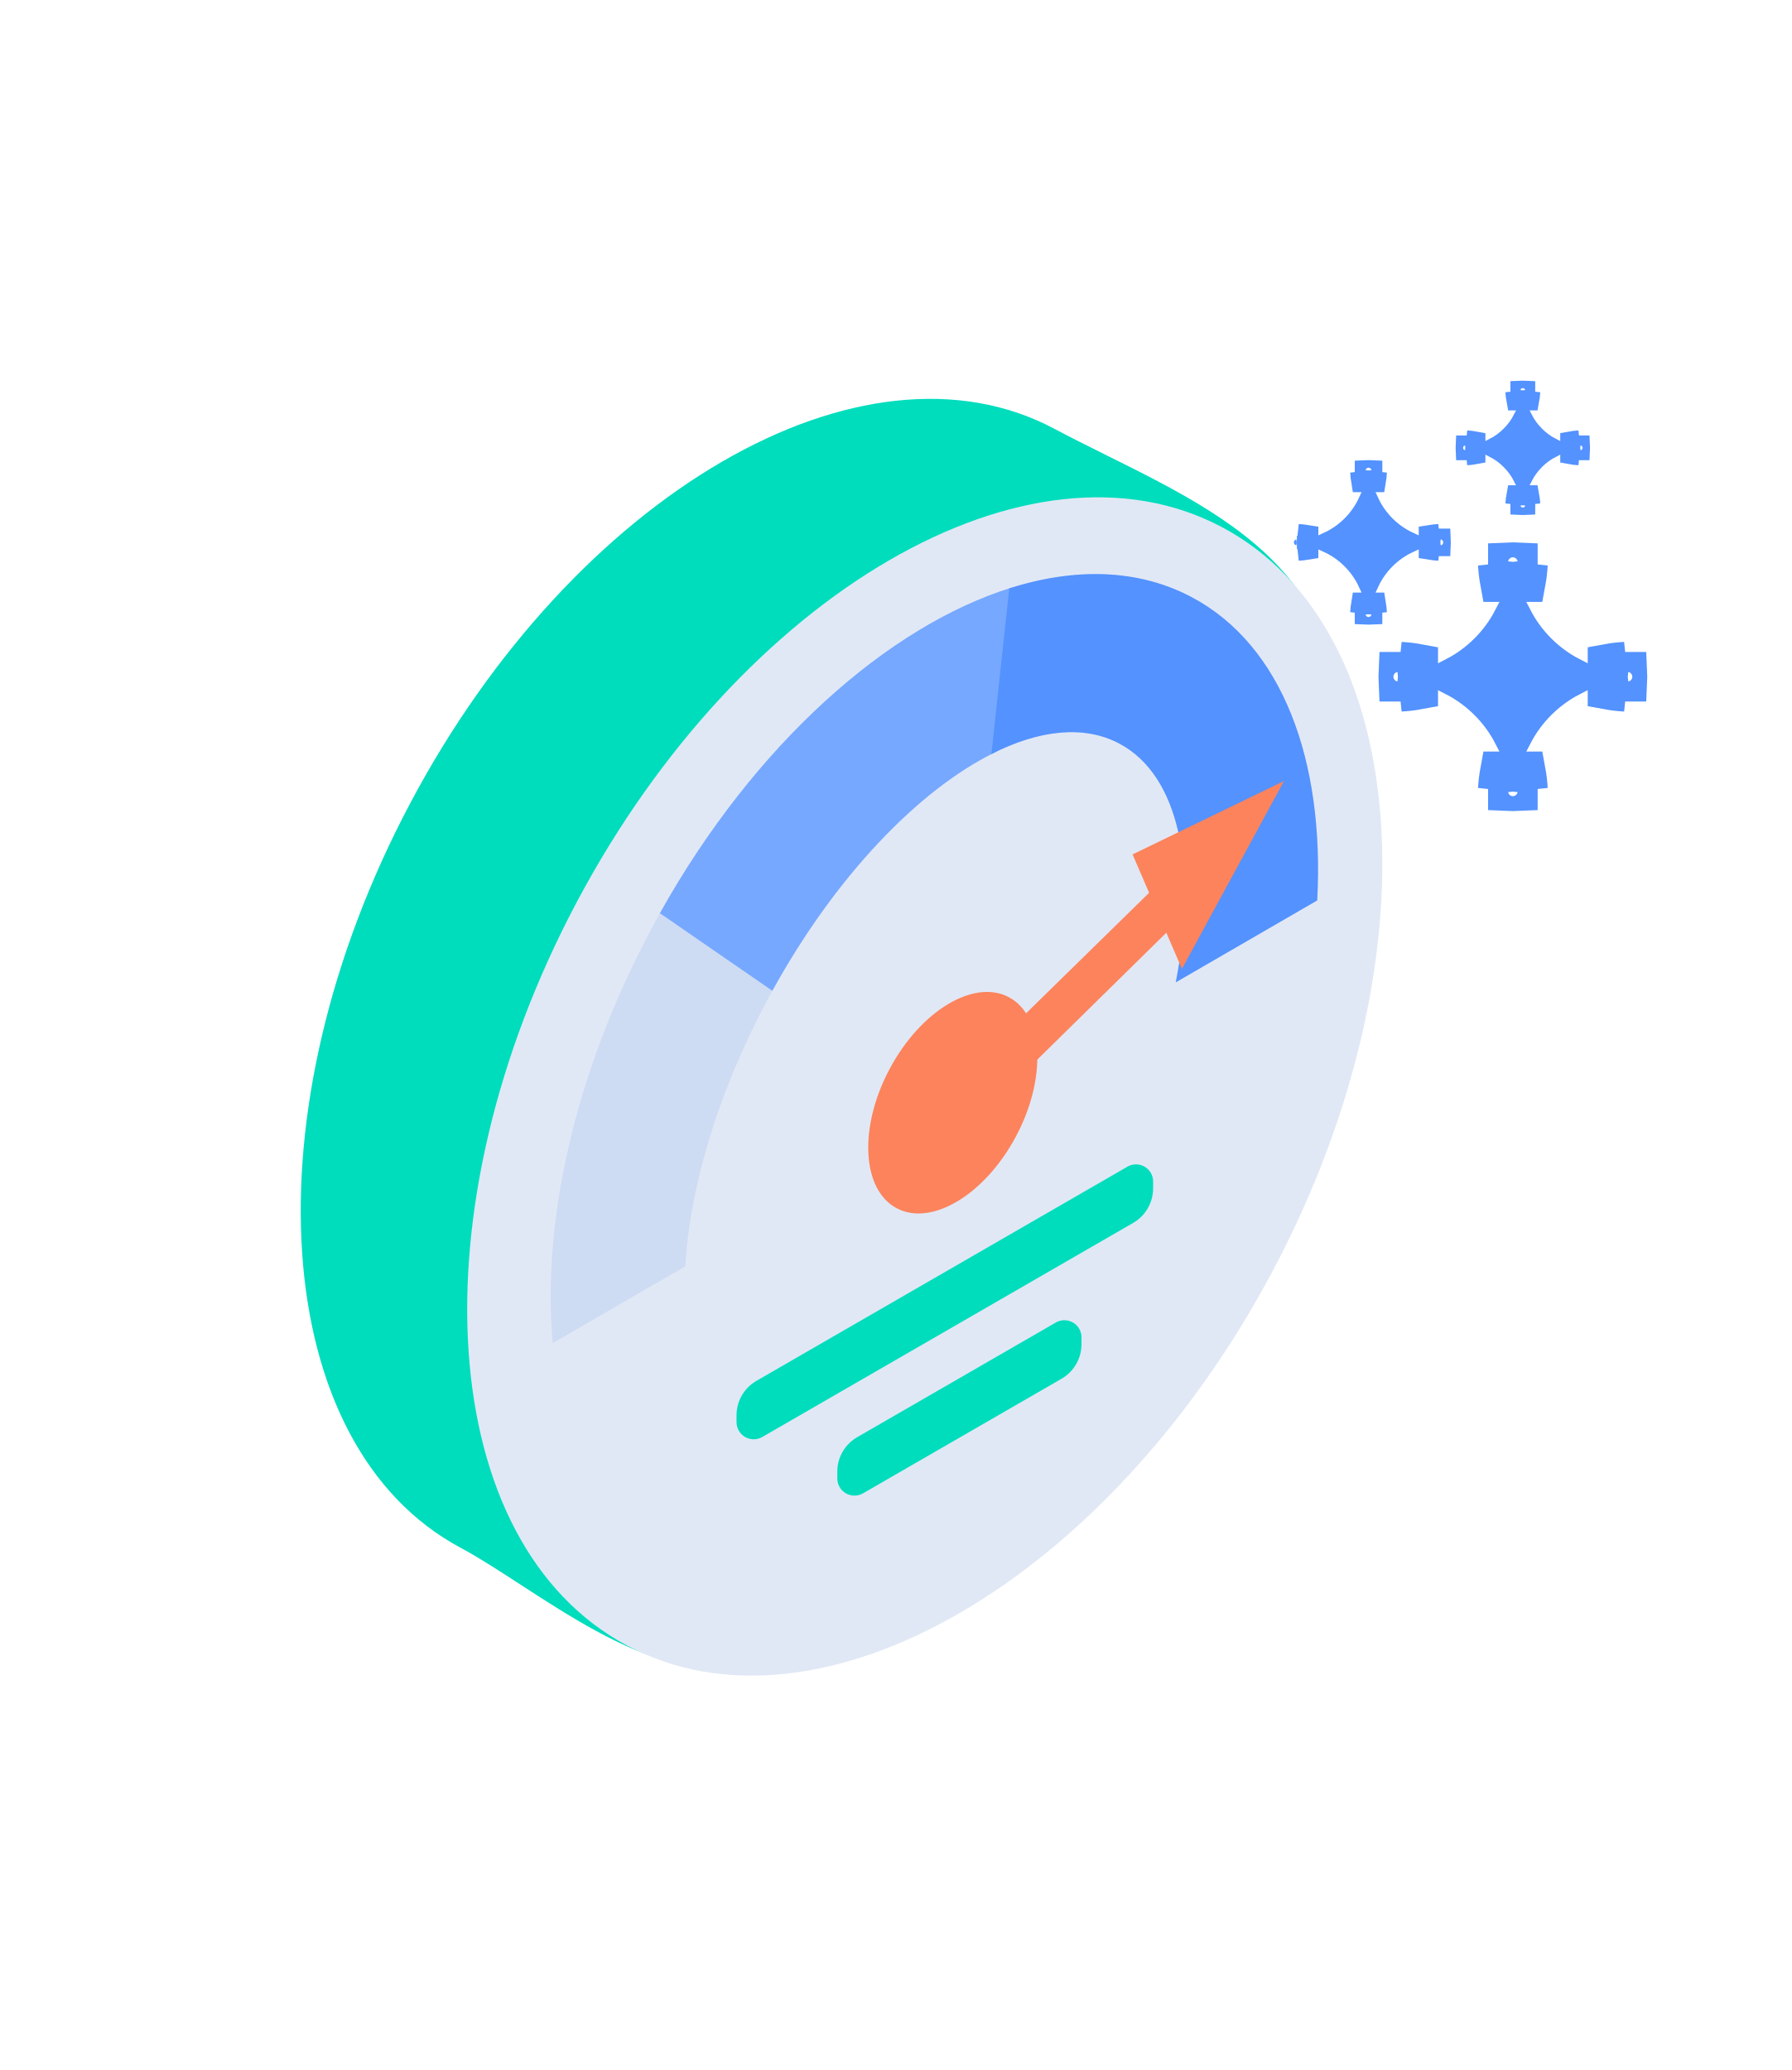
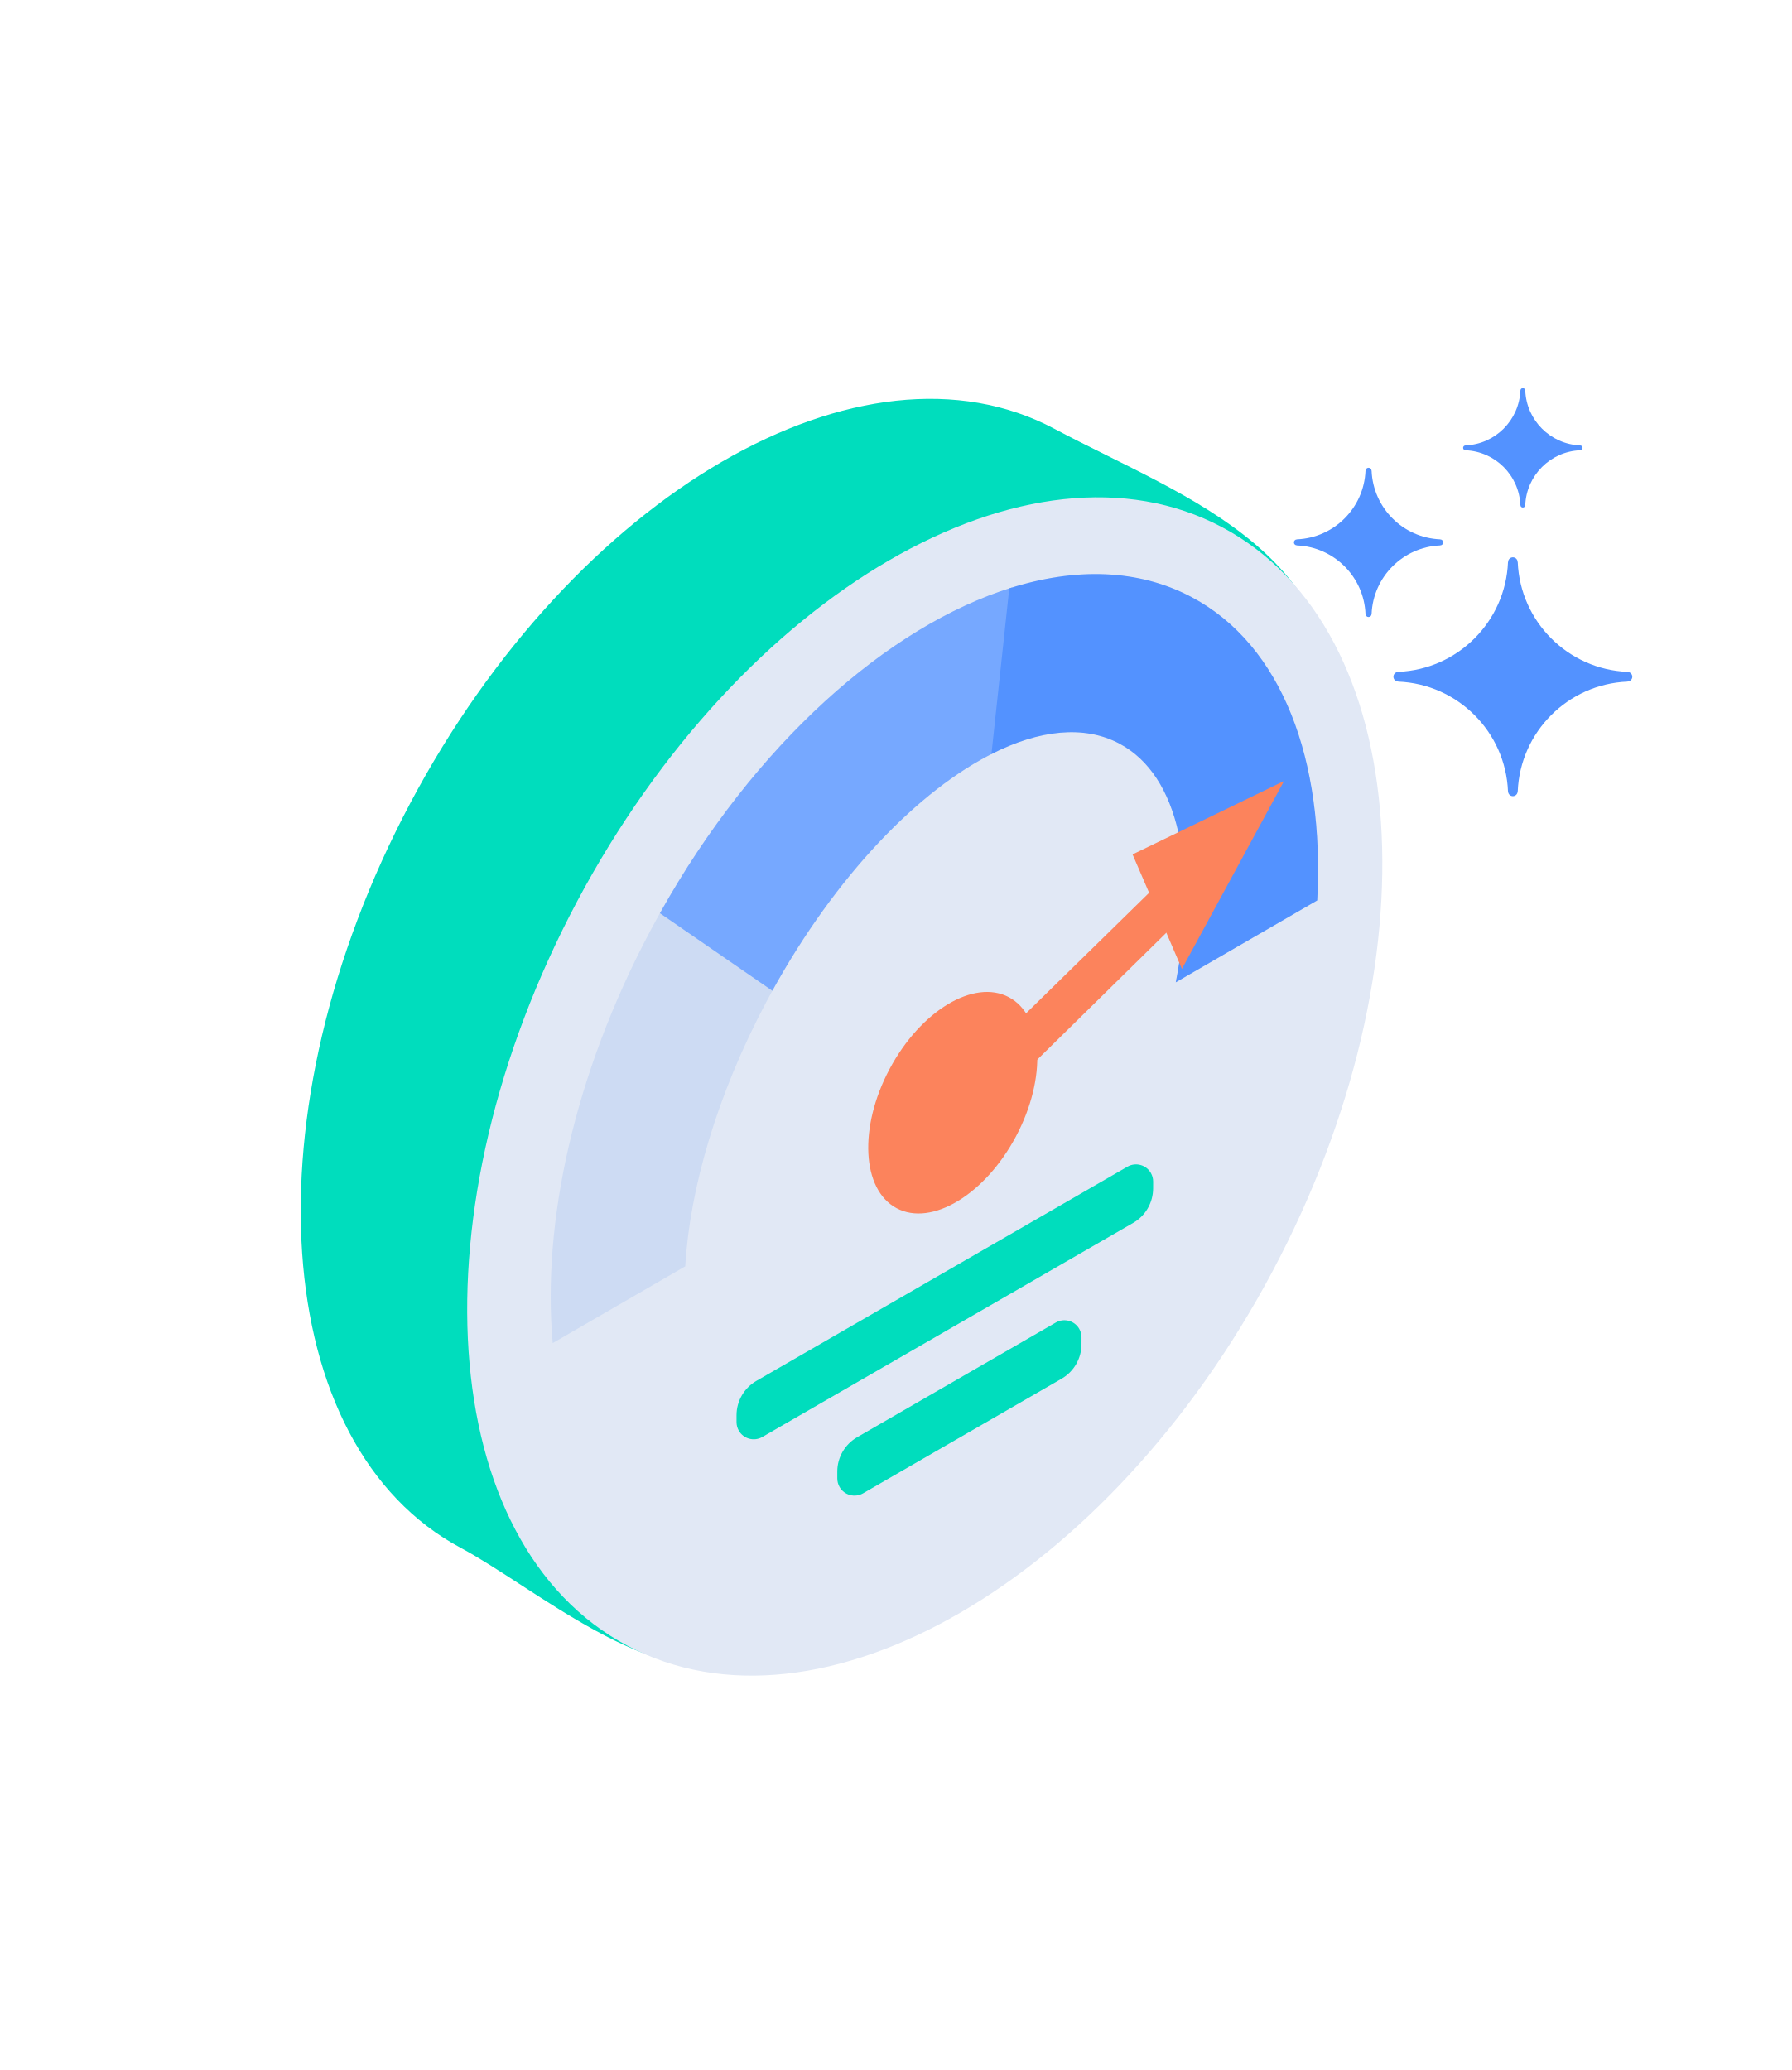
<svg xmlns="http://www.w3.org/2000/svg" width="180px" height="208px" viewBox="0 0 180 208" version="1.1">
  <g id="Page-1-Copy" stroke="none" stroke-width="1" fill="none" fill-rule="evenodd">
    <g id="Artboard-Copy-15" transform="translate(-165, -2538)">
      <rect fill="#FFFFFF" x="0" y="0" width="1650" height="5361" />
      <g id="Group-41" transform="translate(165, 1758)">
        <g id="Group-37" transform="translate(0, 260)">
          <g id="Group-36" />
          <g id="Group-34" transform="translate(10, 538)">
            <g id="Group-31" transform="translate(0, 6)">
              <g id="Group-20">
                <g id="Group-30">
                  <path d="M67.58,139.341 C89.434,139.317 107.18,110.804 107.217,75.655 C107.255,40.506 89.569,12.031 67.715,12.054 C52.719,12.07 34.246,8.616 27.513,28.401 C24.434,37.448 28.089,64.71 28.077,75.74 C28.054,97.588 26.814,124.628 37.23,136.078 C43.572,143.048 59.31,139.349 67.58,139.341 Z" id="Oval" fill="#00DDBD" transform="translate(66.7482, 76.08063) scale(-1, 1) rotate(-28) translate(-66.7482, -76.08063) " />
                  <ellipse id="Oval-Copy-6" fill="#E1E8F5" transform="translate(82.91197, 85.17235) scale(-1, 1) rotate(-28) translate(-82.91197, -85.17235) " cx="82.912" cy="85.172" rx="39.57" ry="63.643" />
                  <path d="M70.983,117.856 L66.595,120.39 C65.767,120.868 64.71,120.589 64.232,119.761 C64.08,119.498 64,119.199 64,118.895 L64,118.205 C64,116.776 64.767,115.463 66.005,114.749 L68.393,113.37 L103.275,93.231 C104.099,92.756 105.152,93.038 105.627,93.861 C105.779,94.124 105.858,94.422 105.858,94.725 L105.856,95.411 C105.853,96.837 105.096,98.161 103.861,98.874 L70.983,117.856 Z" id="Path" fill="#00DDBD" />
                  <path d="M78.517,119.03 L96.079,108.891 C96.903,108.416 97.955,108.698 98.431,109.521 C98.582,109.784 98.662,110.082 98.661,110.386 L98.66,111.071 C98.657,112.497 97.9,113.821 96.665,114.534 L81.107,123.516 L76.719,126.05 C75.891,126.528 74.835,126.249 74.357,125.421 C74.204,125.158 74.124,124.859 74.124,124.555 L74.124,123.866 C74.124,122.436 74.891,121.123 76.129,120.409 L78.517,119.03 Z" id="Path" fill="#00DDBD" />
                  <ellipse id="Oval-Copy-9" fill="#FC835C" transform="translate(85.72548, 86.8034) scale(-1, 1) rotate(-28) translate(-85.72548, -86.8034) " cx="85.725" cy="86.803" rx="7.195" ry="12.008" />
                  <path d="M45.533,110.956 C44.449,98.919 47.66,84.008 55.308,69.588 C69.601,42.637 93.979,27.607 109.758,36.018 C118.838,40.859 123.092,52.408 122.342,66.478 L108.131,74.708 C110.341,63.287 108.505,53.941 102.473,50.725 C93.123,45.741 77.23,57.374 66.976,76.708 C62.032,86.03 59.302,95.44 58.848,103.245 L45.533,110.956 Z" id="Combined-Shape" fill="#CDDBF3" />
                  <path d="M56.302,67.762 C65.769,50.81 79.218,38.881 91.703,35.025 L89.925,51.614 C82.313,55.356 73.961,64.002 67.6,75.555 L56.302,67.762 Z" id="Combined-Shape" fill="#76A8FF" />
                  <path d="M91.403,35.12 C98.026,33.008 104.39,33.157 109.758,36.018 C118.838,40.859 123.092,52.408 122.342,66.478 L108.131,74.708 C110.341,63.287 108.505,53.941 102.473,50.725 C98.911,48.826 94.4,49.339 89.612,51.77 L91.403,35.12 Z" id="Combined-Shape" fill="#5392FF" />
                </g>
                <polygon id="Path-66" fill="#FC835C" points="90.059 80.789 108.095 63.123 108.095 68.827 89.052 87.553" />
                <polygon id="Path-124" fill="#FC835C" points="103.79 61.854 108.75 73.359 119.008 54.479" />
              </g>
-               <path d="M121.378,29.836 L121.378,31.164 C121.068,31.216 120.752,31.25 120.432,31.267 C120.799,31.204 121.078,30.885 121.078,30.5 C121.078,30.115 120.799,29.796 120.432,29.733 C120.752,29.75 121.068,29.784 121.378,29.836 Z M123.508,30.5 C125.261,31.321 126.679,32.739 127.5,34.492 C128.321,32.739 129.739,31.321 131.492,30.5 C129.739,29.679 128.321,28.261 127.5,26.508 C126.679,28.261 125.261,29.679 123.508,30.5 Z M128.164,36.622 C128.216,36.932 128.25,37.248 128.267,37.568 C128.204,37.201 127.885,36.922 127.5,36.922 C127.115,36.922 126.796,37.201 126.733,37.568 C126.75,37.248 126.784,36.932 126.836,36.622 L127.806,36.622 L127.806,37.675 L127.5,37.687 L127.194,37.675 L127.194,36.622 L128.164,36.622 Z M133.622,29.836 C133.932,29.784 134.248,29.75 134.568,29.733 C134.201,29.796 133.922,30.115 133.922,30.5 C133.922,30.885 134.201,31.204 134.568,31.267 C134.248,31.25 133.932,31.216 133.622,31.164 L133.622,29.836 Z M134.675,30.194 L134.687,30.5 L134.675,30.806 L133.622,30.806 L133.622,30.194 L134.675,30.194 Z M126.836,24.378 C126.784,24.068 126.75,23.752 126.733,23.432 C126.796,23.799 127.115,24.078 127.5,24.078 C127.885,24.078 128.204,23.799 128.267,23.432 C128.25,23.752 128.216,24.068 128.164,24.378 L127.194,24.378 L127.194,23.325 L127.5,23.313 L127.806,23.325 L127.806,24.378 L126.836,24.378 Z" id="Combined-Shape-Copy-15" stroke="#5392FF" stroke-width="2.156" fill="#5392FF" />
-               <path d="M132.48,43.51 L132.48,44.49 L130.52,44.49 L130.5,44 L130.52,43.51 L132.48,43.51 Z M132.48,42.707 L132.48,45.293 C131.905,45.399 131.318,45.47 130.72,45.501 C131.446,45.386 132,44.758 132,44 C132,43.242 131.446,42.614 130.72,42.499 C131.318,42.53 131.905,42.601 132.48,42.707 Z M136.234,44 C138.698,45.283 140.717,47.302 142,49.766 C143.283,47.302 145.302,45.283 147.766,44 C145.302,42.717 143.283,40.698 142,38.234 C140.717,40.698 138.698,42.717 136.234,44 Z M143.293,53.52 C143.399,54.095 143.47,54.682 143.501,55.28 C143.386,54.554 142.758,54 142,54 C141.242,54 140.614,54.554 140.499,55.28 C140.53,54.682 140.601,54.095 140.707,53.52 L142.49,53.52 L142.49,55.48 L142,55.5 L141.51,55.48 L141.51,53.52 L143.293,53.52 Z M151.52,42.707 C152.095,42.601 152.682,42.53 153.28,42.499 C152.554,42.614 152,43.242 152,44 C152,44.758 152.554,45.386 153.28,45.501 C152.682,45.47 152.095,45.399 151.52,45.293 L151.52,43.51 L153.48,43.51 L153.5,44 L153.48,44.49 L151.52,44.49 L151.52,42.707 Z M140.707,34.48 C140.601,33.905 140.53,33.318 140.499,32.72 C140.614,33.446 141.242,34 142,34 C142.758,34 143.386,33.446 143.501,32.72 C143.47,33.318 143.399,33.905 143.293,34.48 L141.51,34.48 L141.51,32.52 L142,32.5 L142.49,32.52 L142.49,34.48 L140.707,34.48 Z" id="Combined-Shape" stroke="#5392FF" stroke-width="4" fill="#5392FF" />
-               <path d="M138.24,20.755 L138.24,21.646 C137.953,21.7 137.659,21.735 137.36,21.751 C137.723,21.693 138,21.379 138,21 C138,20.621 137.723,20.307 137.36,20.249 C137.659,20.265 137.953,20.3 138.24,20.354 L138.24,21.245 L137.26,21.245 L137.25,21 L137.26,20.755 L138.24,20.755 Z M140.117,21 C141.349,21.641 142.359,22.651 143,23.883 C143.641,22.651 144.651,21.641 145.883,21 C144.651,20.359 143.641,19.349 143,18.117 C142.359,19.349 141.349,20.359 140.117,21 Z M143.646,25.76 C143.7,26.047 143.735,26.341 143.751,26.64 C143.693,26.277 143.379,26 143,26 C142.621,26 142.307,26.277 142.249,26.64 C142.265,26.341 142.3,26.047 142.354,25.76 L143.245,25.76 L143.245,26.74 L143,26.75 L142.755,26.74 L142.755,25.76 L143.646,25.76 Z M147.76,20.354 C148.047,20.3 148.341,20.265 148.64,20.249 C148.277,20.307 148,20.621 148,21 C148,21.379 148.277,21.693 148.64,21.751 C148.341,21.735 148.047,21.7 147.76,21.646 L147.76,20.354 Z M148.74,20.755 L148.75,21 L148.74,21.245 L147.76,21.245 L147.76,20.755 L148.74,20.755 Z M142.354,16.24 C142.3,15.953 142.265,15.659 142.249,15.36 C142.307,15.723 142.621,16 143,16 C143.379,16 143.693,15.723 143.751,15.36 C143.735,15.659 143.7,15.953 143.646,16.24 L142.755,16.24 L142.755,15.26 L143,15.25 L143.245,15.26 L143.245,16.24 L142.354,16.24 Z" id="Combined-Shape-Copy-6" stroke="#5392FF" stroke-width="2" fill="#5392FF" />
            </g>
          </g>
        </g>
      </g>
+       <path d="M305.48,2605.52 L305.48,2605.51 C311.461,2605.265 316.265,2600.461 316.51,2594.48 L316.52,2594.48 C316.52,2594.215 316.735,2594 317,2594 C317.265,2594 317.48,2594.215 317.48,2594.48 L317.49,2594.48 C317.735,2600.461 322.539,2605.265 328.52,2605.51 L328.52,2605.52 C328.785,2605.52 329,2605.735 329,2606 C329,2606.265 328.785,2606.48 328.52,2606.48 L328.52,2606.49 C322.539,2606.735 317.735,2611.539 317.49,2617.52 L317.48,2617.52 C317.48,2617.785 317.265,2618 317,2618 C316.735,2618 316.52,2617.785 316.52,2617.52 L316.51,2617.52 C316.265,2611.539 311.461,2606.735 305.48,2606.49 L305.48,2606.48 C305.215,2606.48 305,2606.265 305,2606 C305,2605.735 305.215,2605.52 305.48,2605.52 Z" id="Path" fill="#5392FF" />
+       <path d="M295.3,2592.2 L295.3,2592.194 C299.038,2592.041 302.041,2589.038 302.194,2585.3 L302.2,2585.3 C302.2,2585.134 302.334,2585 302.5,2585 C302.666,2585 302.8,2585.134 302.8,2585.3 L302.806,2585.3 C302.959,2589.038 305.962,2592.041 309.7,2592.194 L309.7,2592.2 C309.866,2592.2 310,2592.334 310,2592.5 C310,2592.666 309.866,2592.8 309.7,2592.8 L309.7,2592.806 C305.962,2592.959 302.959,2595.962 302.806,2599.7 L302.8,2599.7 C302.8,2599.866 302.666,2600 302.5,2600 C302.334,2600 302.2,2599.866 302.2,2599.7 L302.194,2599.7 C302.041,2595.962 299.038,2592.959 295.3,2592.806 L295.3,2592.8 C295.134,2592.8 295,2592.666 295,2592.5 C295,2592.334 295.134,2592.2 295.3,2592.2 Z" id="Path-Copy-2" fill="#5392FF" />
+       <path d="M312.24,2582.76 L312.24,2582.755 C315.23,2582.633 317.633,2580.23 317.755,2577.24 L317.76,2577.24 C317.76,2577.107 317.867,2577 318,2577 C318.133,2577 318.24,2577.107 318.24,2577.24 L318.245,2577.24 C318.367,2580.23 320.77,2582.633 323.76,2582.755 L323.76,2582.76 C323.893,2582.76 324,2582.867 324,2583 C324,2583.133 323.893,2583.24 323.76,2583.24 L323.76,2583.245 C320.77,2583.367 318.367,2585.77 318.245,2588.76 L318.24,2588.76 C318.24,2588.893 318.133,2589 318,2589 C317.867,2589 317.76,2588.893 317.76,2588.76 L317.755,2588.76 C317.633,2585.77 315.23,2583.367 312.24,2583.245 L312.24,2583.24 C312.107,2583.24 312,2583.133 312,2583 C312,2582.867 312.107,2582.76 312.24,2582.76 Z" id="Path-Copy-3" fill="#5392FF" />
    </g>
  </g>
</svg>
